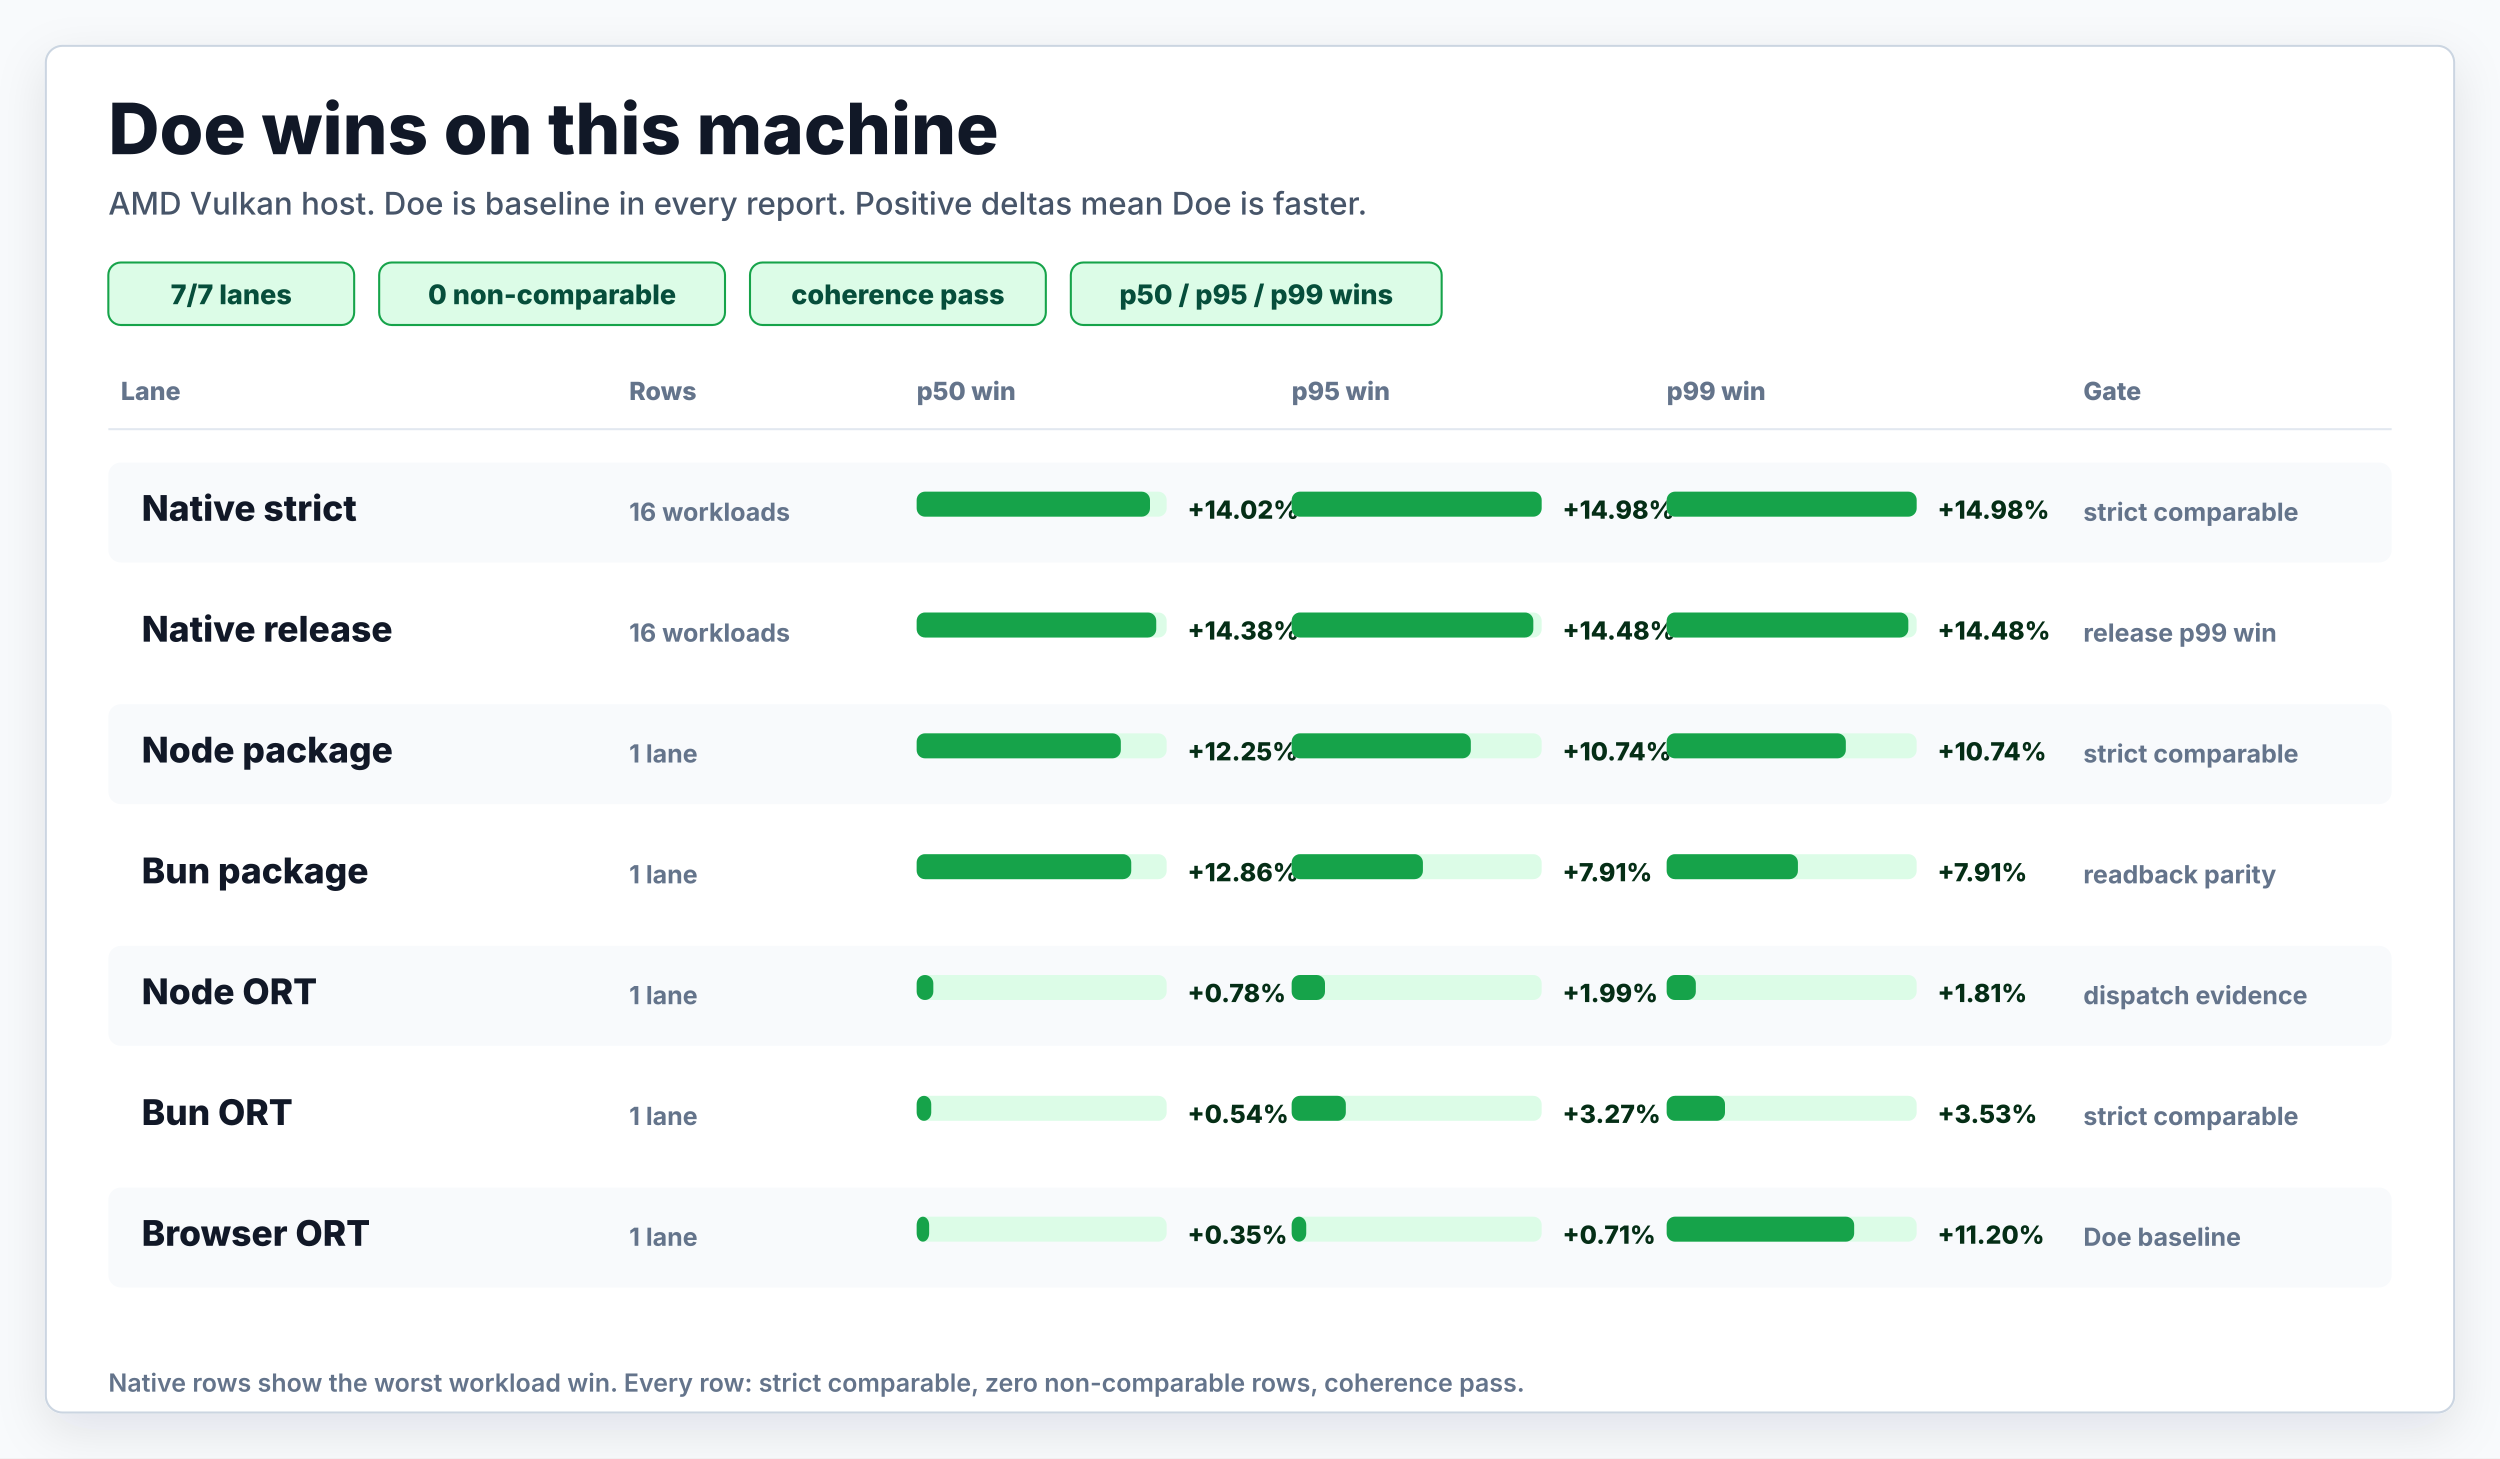
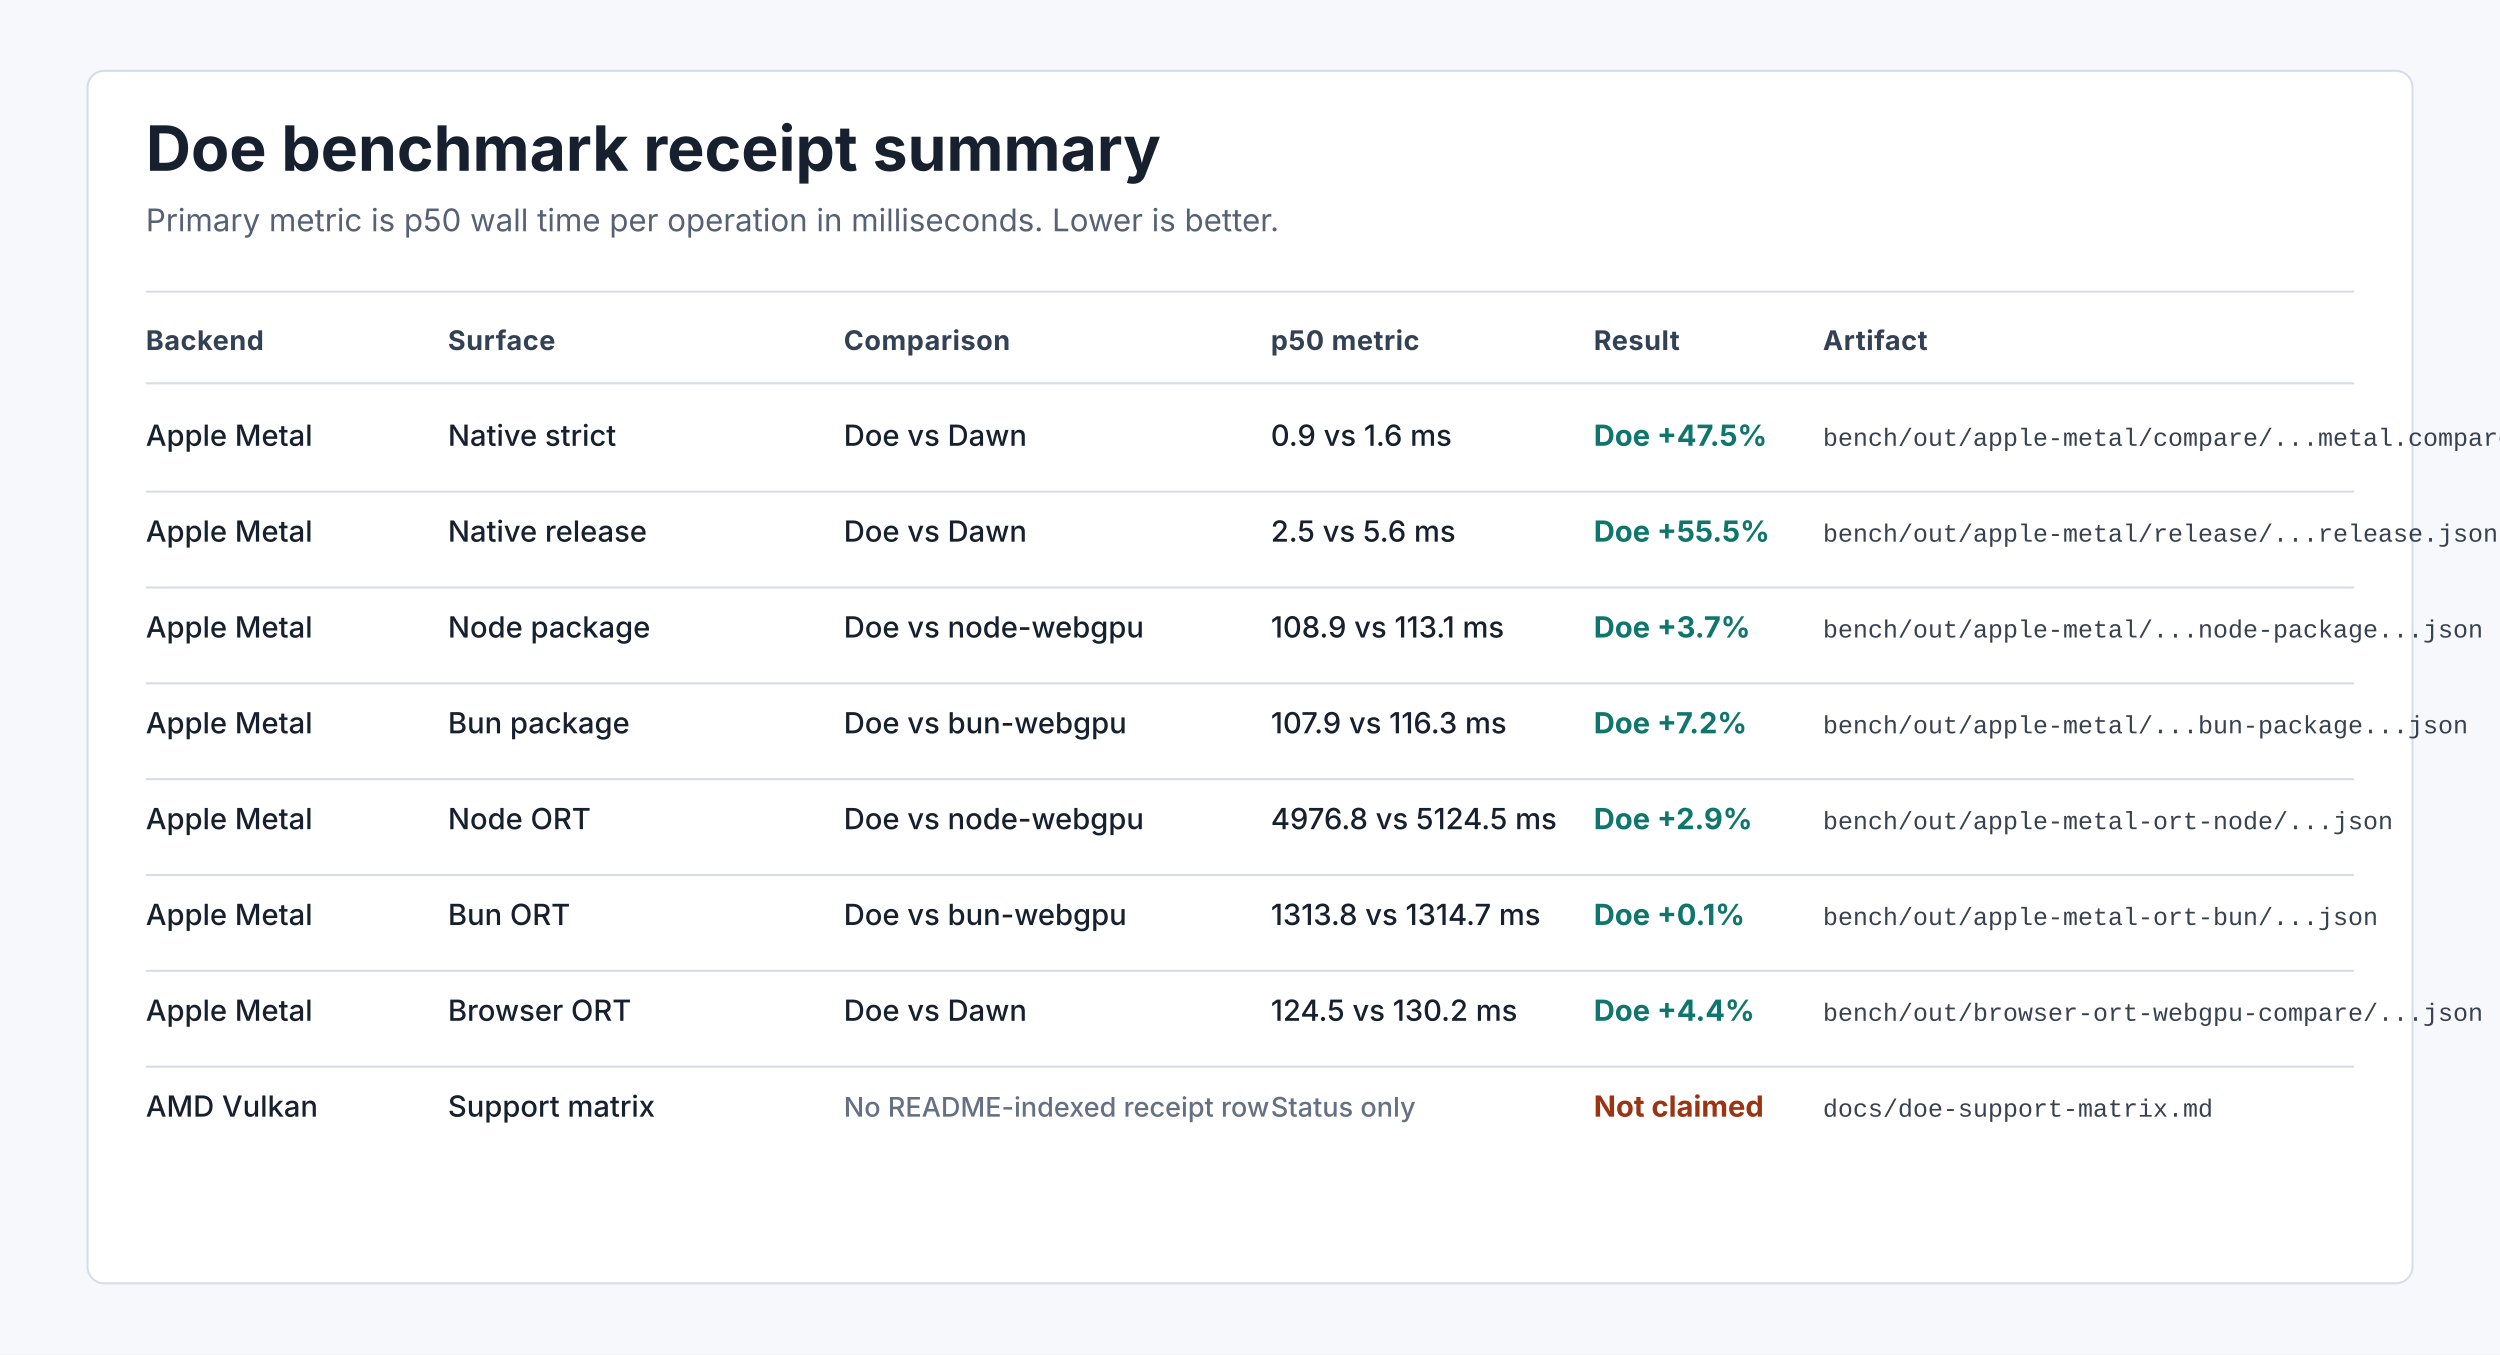
- <svg xmlns="http://www.w3.org/2000/svg" width="1200" height="700" viewBox="0 0 1200 700" role="img" aria-labelledby="title desc">
+ <svg xmlns="http://www.w3.org/2000/svg" width="1200" height="650" viewBox="0 0 1200 650" role="img" aria-labelledby="title desc">
  <defs>
    <style>
-       text { font-family: Inter, Segoe UI, Helvetica Neue, Arial, sans-serif; letter-spacing: 0; fill: #111827; }
-       .title { font-size: 34px; font-weight: 800; }
-       .sub { font-size: 15px; fill: #475569; font-weight: 500; }
-       .chip { font-size: 13px; font-weight: 800; fill: #064e3b; }
-       .head { font-size: 12px; fill: #64748b; font-weight: 800; text-transform: uppercase; }
-       .lane { font-size: 17px; font-weight: 800; }
-       .meta { font-size: 12px; fill: #64748b; font-weight: 700; }
-       .num { font-size: 12px; font-weight: 800; fill: #052e16; }
-       .foot { font-size: 12px; fill: #64748b; font-weight: 600; }
+       .bg { fill: #f7f8fb; }
+       .panel { fill: #ffffff; stroke: #d7dde8; stroke-width: 1; }
+       .rule { stroke: #d7dde8; stroke-width: 1; }
+       .title { fill: #17202f; font: 700 30px system-ui, -apple-system, BlinkMacSystemFont, "Segoe UI", sans-serif; }
+       .sub { fill: #566176; font: 400 15px system-ui, -apple-system, BlinkMacSystemFont, "Segoe UI", sans-serif; }
+       .head { fill: #334155; font: 700 13px system-ui, -apple-system, BlinkMacSystemFont, "Segoe UI", sans-serif; text-transform: uppercase; letter-spacing: .02em; }
+       .cell { fill: #17202f; font: 500 14px system-ui, -apple-system, BlinkMacSystemFont, "Segoe UI", sans-serif; }
+       .muted { fill: #667085; font: 500 13px system-ui, -apple-system, BlinkMacSystemFont, "Segoe UI", sans-serif; }
+       .ok { fill: #0f766e; font: 700 14px system-ui, -apple-system, BlinkMacSystemFont, "Segoe UI", sans-serif; }
+       .miss { fill: #9a3412; font: 700 14px system-ui, -apple-system, BlinkMacSystemFont, "Segoe UI", sans-serif; }
+       .mono { fill: #394150; font: 500 12px ui-monospace, SFMono-Regular, Menlo, Consolas, "Liberation Mono", monospace; }
    </style>
-     <filter id="shadow" x="-5%" y="-10%" width="110%" height="130%">
-       <feDropShadow dx="0" dy="8" stdDeviation="12" flood-color="#0f172a" flood-opacity="0.10" />
-     </filter>
  </defs>
-   <rect width="1200" height="700" rx="0" fill="#f8fafc" />
-   <rect x="22" y="22" width="1156" height="656" rx="8" fill="#ffffff" stroke="#cbd5e1" filter="url(#shadow)" />
-   <text x="52" y="74" class="title">Doe wins on this machine</text>
-   <text x="52" y="103" class="sub">AMD Vulkan host. Doe is baseline in every report. Positive deltas mean Doe is faster.</text>
-   <rect x="52" y="126" width="118" height="30" rx="6" fill="#dcfce7" stroke="#16a34a" />
-   <text x="111" y="146" text-anchor="middle" class="chip">7/7 lanes</text>
-   <rect x="182" y="126" width="166" height="30" rx="6" fill="#dcfce7" stroke="#16a34a" />
-   <text x="265" y="146" text-anchor="middle" class="chip">0 non-comparable</text>
-   <rect x="360" y="126" width="142" height="30" rx="6" fill="#dcfce7" stroke="#16a34a" />
-   <text x="431" y="146" text-anchor="middle" class="chip">coherence pass</text>
-   <rect x="514" y="126" width="178" height="30" rx="6" fill="#dcfce7" stroke="#16a34a" />
-   <text x="603" y="146" text-anchor="middle" class="chip">p50 / p95 / p99 wins</text>
-   <text x="58" y="192" class="head">Lane</text>
-   <text x="302" y="192" class="head">Rows</text>
-   <text x="440" y="192" class="head">p50 win</text>
-   <text x="620" y="192" class="head">p95 win</text>
-   <text x="800" y="192" class="head">p99 win</text>
-   <text x="1000" y="192" class="head">Gate</text>
-   <line x1="52" y1="206" x2="1148" y2="206" stroke="#e2e8f0" />
-   <g transform="translate(0,0)">
-     <rect x="52" y="222" width="1096" height="48" rx="6" fill="#f8fafc" />
-     <text x="68" y="250" class="lane">Native strict</text>
-     <text x="302" y="250" class="meta">16 workloads</text>
-     <rect x="440" y="236" width="120" height="12" rx="4" fill="#dcfce7" />
-     <rect x="440" y="236" width="112" height="12" rx="4" fill="#16a34a" />
-     <text x="570" y="249" class="num">+14.02%</text>
-     <rect x="620" y="236" width="120" height="12" rx="4" fill="#dcfce7" />
-     <rect x="620" y="236" width="120" height="12" rx="4" fill="#16a34a" />
-     <text x="750" y="249" class="num">+14.98%</text>
-     <rect x="800" y="236" width="120" height="12" rx="4" fill="#dcfce7" />
-     <rect x="800" y="236" width="120" height="12" rx="4" fill="#16a34a" />
-     <text x="930" y="249" class="num">+14.98%</text>
-     <text x="1000" y="250" class="meta">strict comparable</text>
-   </g>
-   <g transform="translate(0,58)">
-     <rect x="52" y="222" width="1096" height="48" rx="6" fill="#ffffff" />
-     <text x="68" y="250" class="lane">Native release</text>
-     <text x="302" y="250" class="meta">16 workloads</text>
-     <rect x="440" y="236" width="120" height="12" rx="4" fill="#dcfce7" />
-     <rect x="440" y="236" width="115" height="12" rx="4" fill="#16a34a" />
-     <text x="570" y="249" class="num">+14.38%</text>
-     <rect x="620" y="236" width="120" height="12" rx="4" fill="#dcfce7" />
-     <rect x="620" y="236" width="116" height="12" rx="4" fill="#16a34a" />
-     <text x="750" y="249" class="num">+14.48%</text>
-     <rect x="800" y="236" width="120" height="12" rx="4" fill="#dcfce7" />
-     <rect x="800" y="236" width="116" height="12" rx="4" fill="#16a34a" />
-     <text x="930" y="249" class="num">+14.48%</text>
-     <text x="1000" y="250" class="meta">release p99 win</text>
-   </g>
-   <g transform="translate(0,116)">
-     <rect x="52" y="222" width="1096" height="48" rx="6" fill="#f8fafc" />
-     <text x="68" y="250" class="lane">Node package</text>
-     <text x="302" y="250" class="meta">1 lane</text>
-     <rect x="440" y="236" width="120" height="12" rx="4" fill="#dcfce7" />
-     <rect x="440" y="236" width="98" height="12" rx="4" fill="#16a34a" />
-     <text x="570" y="249" class="num">+12.25%</text>
-     <rect x="620" y="236" width="120" height="12" rx="4" fill="#dcfce7" />
-     <rect x="620" y="236" width="86" height="12" rx="4" fill="#16a34a" />
-     <text x="750" y="249" class="num">+10.74%</text>
-     <rect x="800" y="236" width="120" height="12" rx="4" fill="#dcfce7" />
-     <rect x="800" y="236" width="86" height="12" rx="4" fill="#16a34a" />
-     <text x="930" y="249" class="num">+10.74%</text>
-     <text x="1000" y="250" class="meta">strict comparable</text>
-   </g>
-   <g transform="translate(0,174)">
-     <rect x="52" y="222" width="1096" height="48" rx="6" fill="#ffffff" />
-     <text x="68" y="250" class="lane">Bun package</text>
-     <text x="302" y="250" class="meta">1 lane</text>
-     <rect x="440" y="236" width="120" height="12" rx="4" fill="#dcfce7" />
-     <rect x="440" y="236" width="103" height="12" rx="4" fill="#16a34a" />
-     <text x="570" y="249" class="num">+12.86%</text>
-     <rect x="620" y="236" width="120" height="12" rx="4" fill="#dcfce7" />
-     <rect x="620" y="236" width="63" height="12" rx="4" fill="#16a34a" />
-     <text x="750" y="249" class="num">+7.91%</text>
-     <rect x="800" y="236" width="120" height="12" rx="4" fill="#dcfce7" />
-     <rect x="800" y="236" width="63" height="12" rx="4" fill="#16a34a" />
-     <text x="930" y="249" class="num">+7.91%</text>
-     <text x="1000" y="250" class="meta">readback parity</text>
-   </g>
-   <g transform="translate(0,232)">
-     <rect x="52" y="222" width="1096" height="48" rx="6" fill="#f8fafc" />
-     <text x="68" y="250" class="lane">Node ORT</text>
-     <text x="302" y="250" class="meta">1 lane</text>
-     <rect x="440" y="236" width="120" height="12" rx="4" fill="#dcfce7" />
-     <rect x="440" y="236" width="8" height="12" rx="4" fill="#16a34a" />
-     <text x="570" y="249" class="num">+0.78%</text>
-     <rect x="620" y="236" width="120" height="12" rx="4" fill="#dcfce7" />
-     <rect x="620" y="236" width="16" height="12" rx="4" fill="#16a34a" />
-     <text x="750" y="249" class="num">+1.99%</text>
-     <rect x="800" y="236" width="120" height="12" rx="4" fill="#dcfce7" />
-     <rect x="800" y="236" width="14" height="12" rx="4" fill="#16a34a" />
-     <text x="930" y="249" class="num">+1.81%</text>
-     <text x="1000" y="250" class="meta">dispatch evidence</text>
-   </g>
-   <g transform="translate(0,290)">
-     <rect x="52" y="222" width="1096" height="48" rx="6" fill="#ffffff" />
-     <text x="68" y="250" class="lane">Bun ORT</text>
-     <text x="302" y="250" class="meta">1 lane</text>
-     <rect x="440" y="236" width="120" height="12" rx="4" fill="#dcfce7" />
-     <rect x="440" y="236" width="7" height="12" rx="4" fill="#16a34a" />
-     <text x="570" y="249" class="num">+0.54%</text>
-     <rect x="620" y="236" width="120" height="12" rx="4" fill="#dcfce7" />
-     <rect x="620" y="236" width="26" height="12" rx="4" fill="#16a34a" />
-     <text x="750" y="249" class="num">+3.27%</text>
-     <rect x="800" y="236" width="120" height="12" rx="4" fill="#dcfce7" />
-     <rect x="800" y="236" width="28" height="12" rx="4" fill="#16a34a" />
-     <text x="930" y="249" class="num">+3.53%</text>
-     <text x="1000" y="250" class="meta">strict comparable</text>
-   </g>
-   <g transform="translate(0,348)">
-     <rect x="52" y="222" width="1096" height="48" rx="6" fill="#f8fafc" />
-     <text x="68" y="250" class="lane">Browser ORT</text>
-     <text x="302" y="250" class="meta">1 lane</text>
-     <rect x="440" y="236" width="120" height="12" rx="4" fill="#dcfce7" />
-     <rect x="440" y="236" width="6" height="12" rx="4" fill="#16a34a" />
-     <text x="570" y="249" class="num">+0.35%</text>
-     <rect x="620" y="236" width="120" height="12" rx="4" fill="#dcfce7" />
-     <rect x="620" y="236" width="7" height="12" rx="4" fill="#16a34a" />
-     <text x="750" y="249" class="num">+0.71%</text>
-     <rect x="800" y="236" width="120" height="12" rx="4" fill="#dcfce7" />
-     <rect x="800" y="236" width="90" height="12" rx="4" fill="#16a34a" />
-     <text x="930" y="249" class="num">+11.20%</text>
-     <text x="1000" y="250" class="meta">Doe baseline</text>
-   </g>
-   <text x="52" y="668" class="foot">Native rows show the worst workload win. Every row: strict comparable, zero non-comparable rows, coherence pass.</text>
+   <rect class="bg" x="0" y="0" width="1200" height="650" />
+   <rect class="panel" x="42" y="34" width="1116" height="582" rx="8" />
+   <text class="title" x="70" y="82">Doe benchmark receipt summary</text>
+   <text class="sub" x="70" y="111">Primary metric is p50 wall time per operation in milliseconds. Lower is better.</text>
+   <line class="rule" x1="70" y1="140" x2="1130" y2="140" />
+   <text class="head" x="70" y="168">Backend</text>
+   <text class="head" x="215" y="168">Surface</text>
+   <text class="head" x="405" y="168">Comparison</text>
+   <text class="head" x="610" y="168">p50 metric</text>
+   <text class="head" x="765" y="168">Result</text>
+   <text class="head" x="875" y="168">Artifact</text>
+   <line class="rule" x1="70" y1="184" x2="1130" y2="184" />
+   <text class="cell" x="70" y="214">Apple Metal</text>
+   <text class="cell" x="215" y="214">Native strict</text>
+   <text class="cell" x="405" y="214">Doe vs Dawn</text>
+   <text class="cell" x="610" y="214">0.9 vs 1.6 ms</text>
+   <text class="ok" x="765" y="214">Doe +47.5%</text>
+   <text class="mono" x="875" y="214">bench/out/apple-metal/compare/...metal.compare.json</text>
+   <line class="rule" x1="70" y1="236" x2="1130" y2="236" />
+   <text class="cell" x="70" y="260">Apple Metal</text>
+   <text class="cell" x="215" y="260">Native release</text>
+   <text class="cell" x="405" y="260">Doe vs Dawn</text>
+   <text class="cell" x="610" y="260">2.5 vs 5.6 ms</text>
+   <text class="ok" x="765" y="260">Doe +55.5%</text>
+   <text class="mono" x="875" y="260">bench/out/apple-metal/release/...release.json</text>
+   <line class="rule" x1="70" y1="282" x2="1130" y2="282" />
+   <text class="cell" x="70" y="306">Apple Metal</text>
+   <text class="cell" x="215" y="306">Node package</text>
+   <text class="cell" x="405" y="306">Doe vs node-webgpu</text>
+   <text class="cell" x="610" y="306">108.9 vs 113.1 ms</text>
+   <text class="ok" x="765" y="306">Doe +3.7%</text>
+   <text class="mono" x="875" y="306">bench/out/apple-metal/...node-package...json</text>
+   <line class="rule" x1="70" y1="328" x2="1130" y2="328" />
+   <text class="cell" x="70" y="352">Apple Metal</text>
+   <text class="cell" x="215" y="352">Bun package</text>
+   <text class="cell" x="405" y="352">Doe vs bun-webgpu</text>
+   <text class="cell" x="610" y="352">107.9 vs 116.3 ms</text>
+   <text class="ok" x="765" y="352">Doe +7.2%</text>
+   <text class="mono" x="875" y="352">bench/out/apple-metal/...bun-package...json</text>
+   <line class="rule" x1="70" y1="374" x2="1130" y2="374" />
+   <text class="cell" x="70" y="398">Apple Metal</text>
+   <text class="cell" x="215" y="398">Node ORT</text>
+   <text class="cell" x="405" y="398">Doe vs node-webgpu</text>
+   <text class="cell" x="610" y="398">4976.8 vs 5124.5 ms</text>
+   <text class="ok" x="765" y="398">Doe +2.9%</text>
+   <text class="mono" x="875" y="398">bench/out/apple-metal-ort-node/...json</text>
+   <line class="rule" x1="70" y1="420" x2="1130" y2="420" />
+   <text class="cell" x="70" y="444">Apple Metal</text>
+   <text class="cell" x="215" y="444">Bun ORT</text>
+   <text class="cell" x="405" y="444">Doe vs bun-webgpu</text>
+   <text class="cell" x="610" y="444">1313.8 vs 1314.7 ms</text>
+   <text class="ok" x="765" y="444">Doe +0.1%</text>
+   <text class="mono" x="875" y="444">bench/out/apple-metal-ort-bun/...json</text>
+   <line class="rule" x1="70" y1="466" x2="1130" y2="466" />
+   <text class="cell" x="70" y="490">Apple Metal</text>
+   <text class="cell" x="215" y="490">Browser ORT</text>
+   <text class="cell" x="405" y="490">Doe vs Dawn</text>
+   <text class="cell" x="610" y="490">124.5 vs 130.2 ms</text>
+   <text class="ok" x="765" y="490">Doe +4.4%</text>
+   <text class="mono" x="875" y="490">bench/out/browser-ort-webgpu-compare/...json</text>
+   <line class="rule" x1="70" y1="512" x2="1130" y2="512" />
+   <text class="cell" x="70" y="536">AMD Vulkan</text>
+   <text class="cell" x="215" y="536">Support matrix</text>
+   <text class="muted" x="405" y="536">No README-indexed receipt row</text>
+   <text class="muted" x="610" y="536">Status only</text>
+   <text class="miss" x="765" y="536">Not claimed</text>
+   <text class="mono" x="875" y="536">docs/doe-support-matrix.md</text>
</svg>
